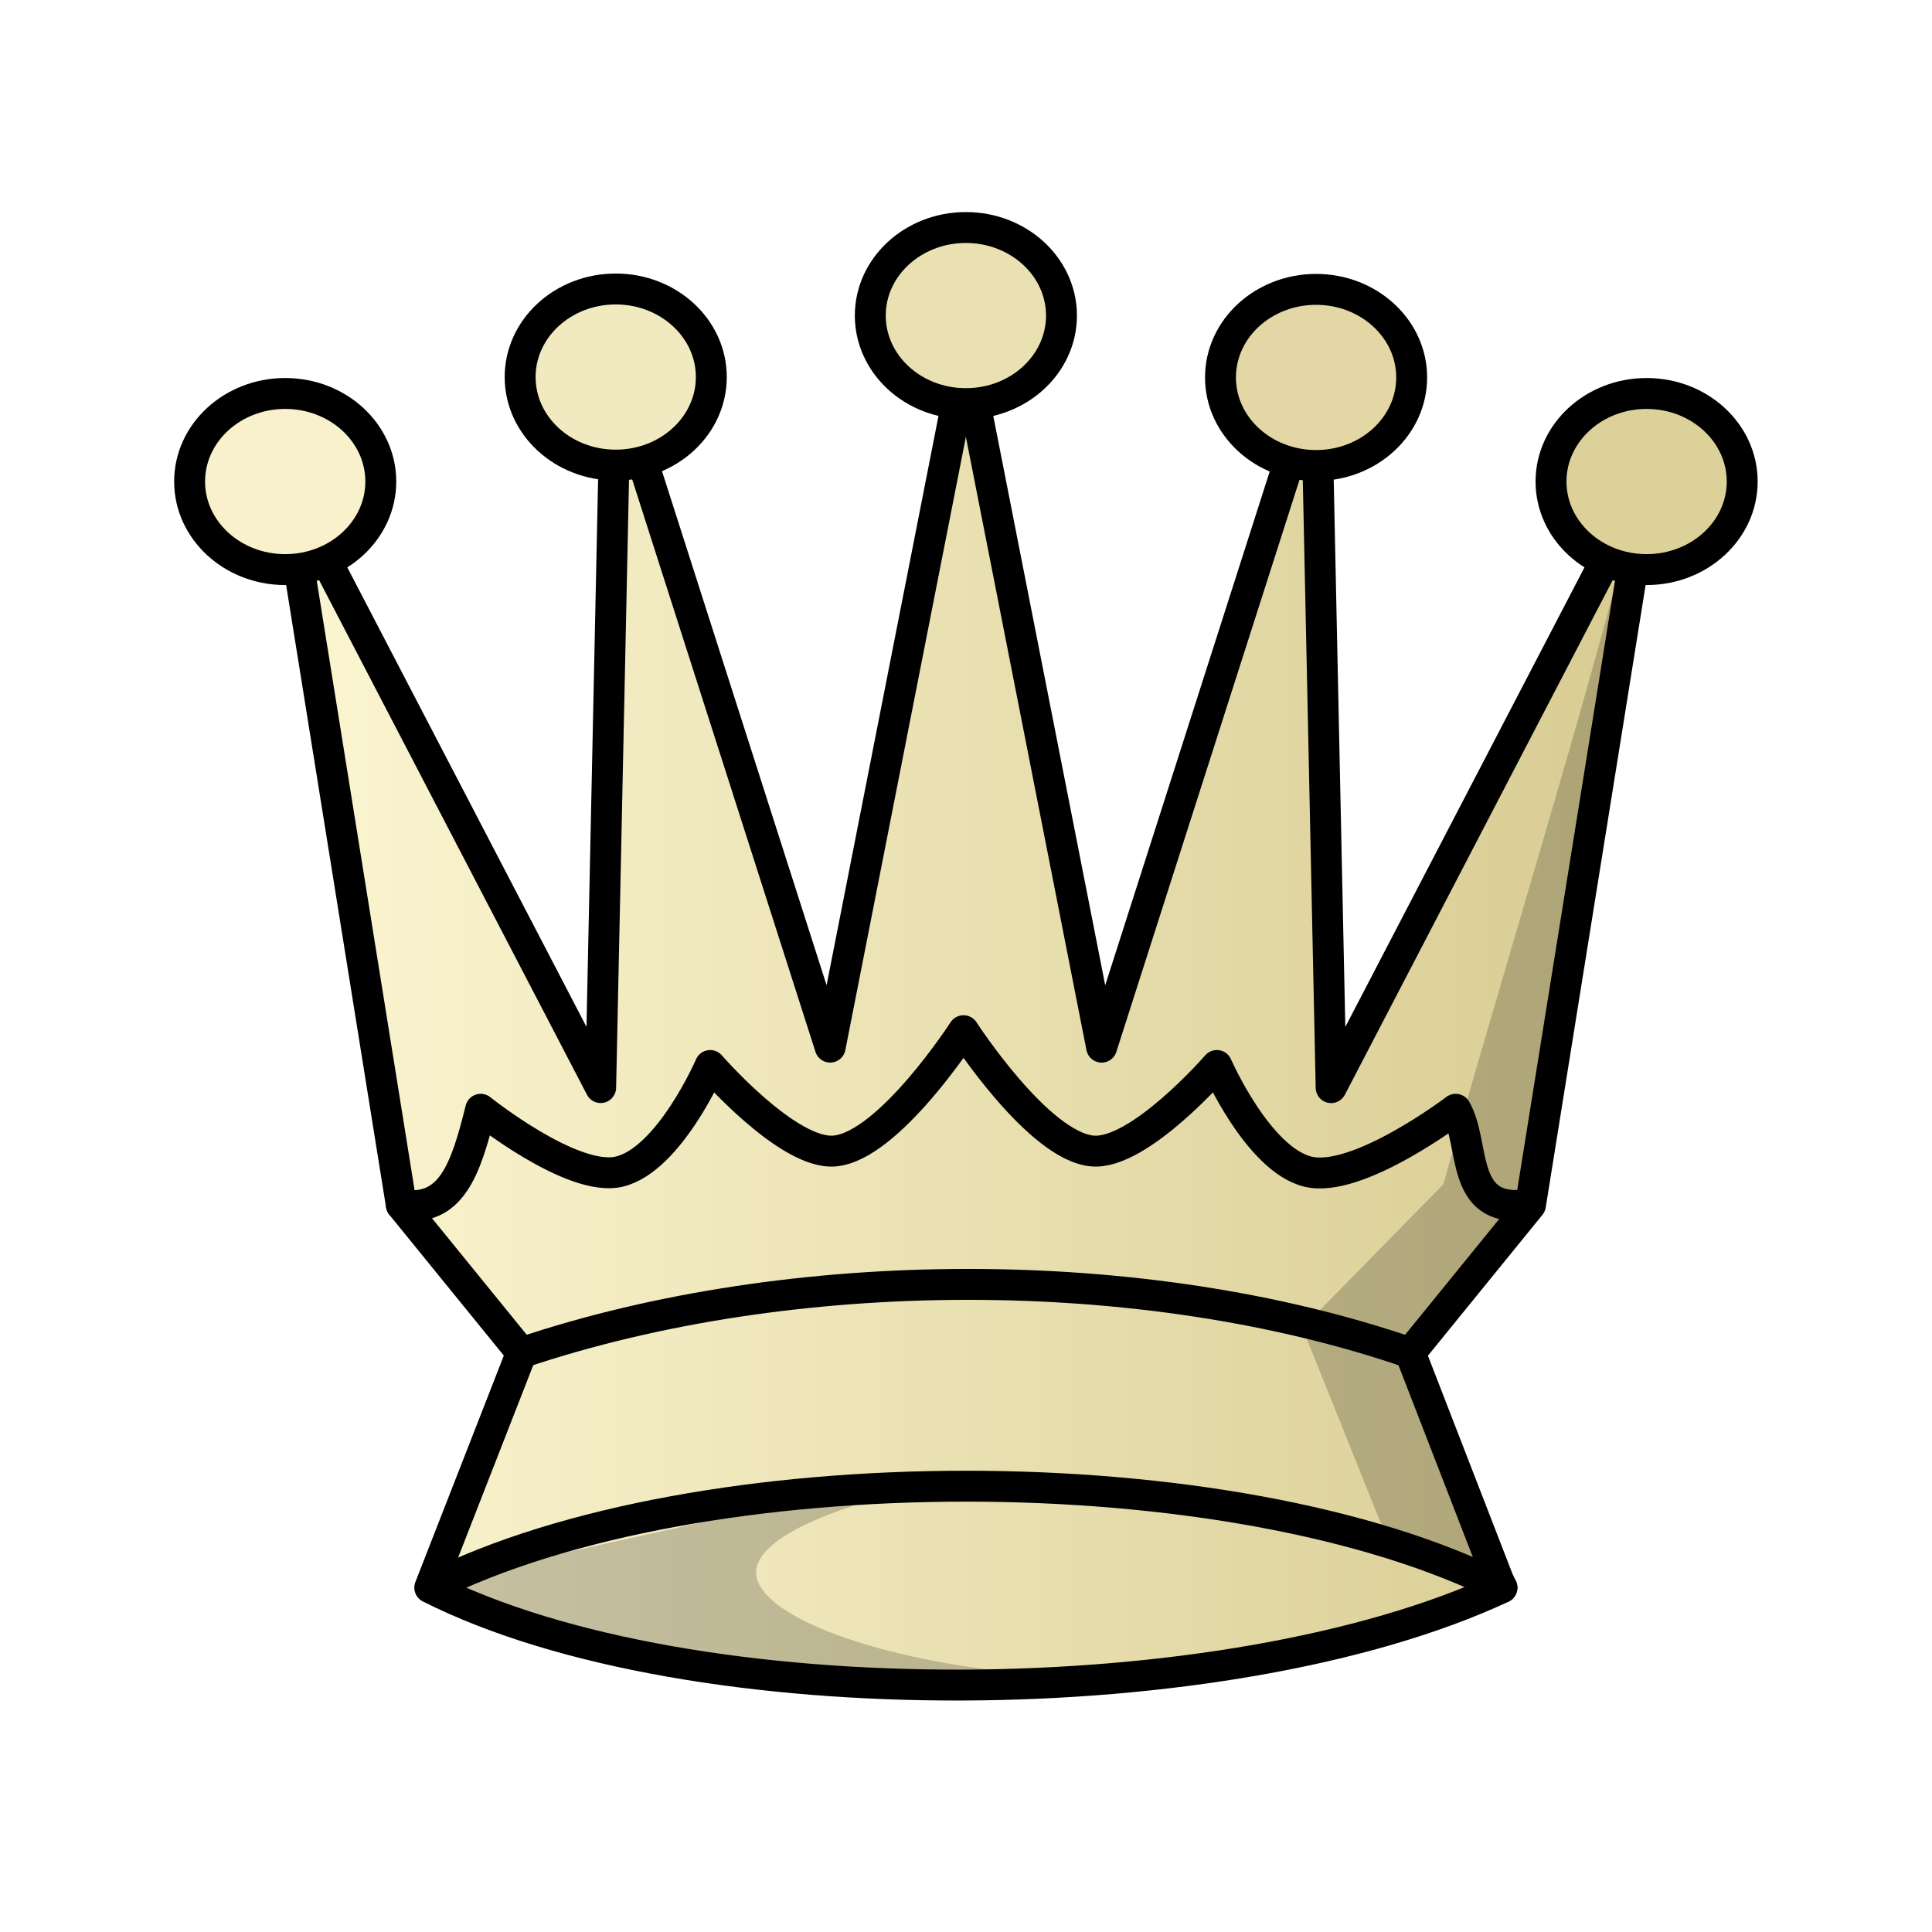
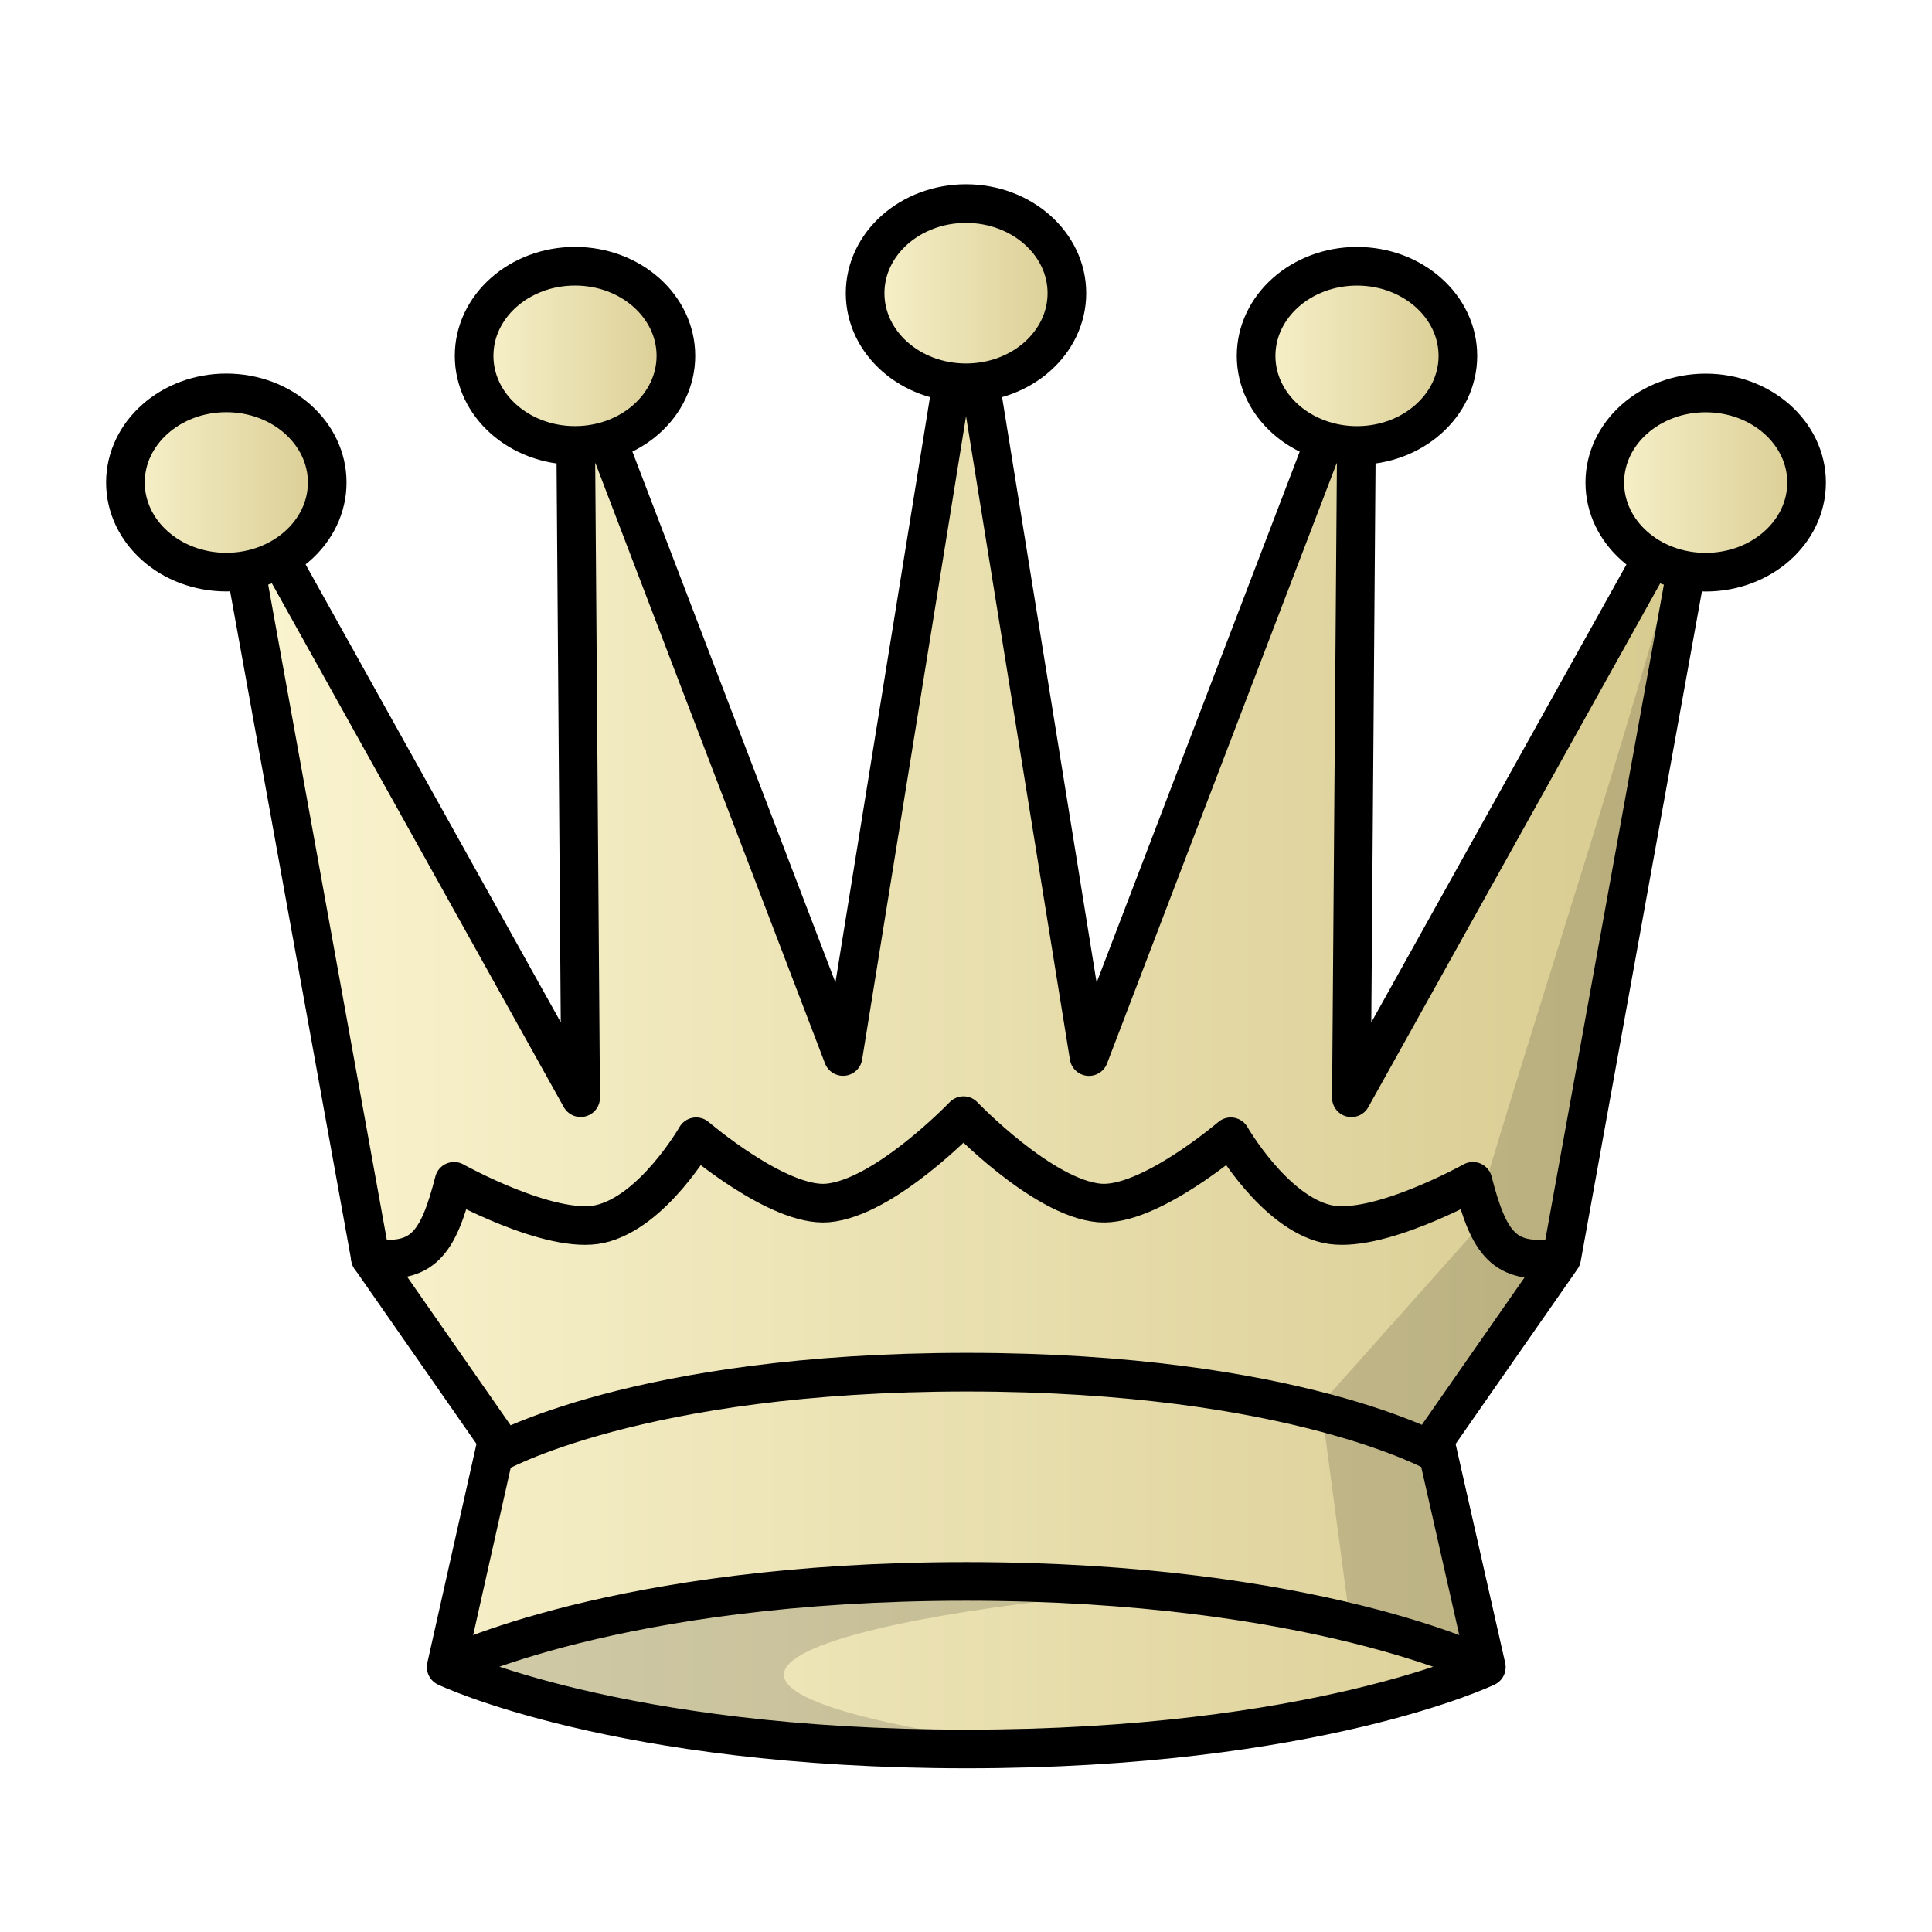
- <svg xmlns="http://www.w3.org/2000/svg" width="50mm" height="50mm" clip-rule="evenodd" fill-rule="evenodd" image-rendering="optimizeQuality" shape-rendering="geometricPrecision" text-rendering="geometricPrecision" viewBox="0 0 50 50">
+ <svg xmlns="http://www.w3.org/2000/svg" xmlns:xlink="http://www.w3.org/1999/xlink" width="50mm" height="50mm" clip-rule="evenodd" fill-rule="evenodd" image-rendering="optimizeQuality" shape-rendering="geometricPrecision" text-rendering="geometricPrecision" viewBox="0 0 50 50">
  <defs>
-     <linearGradient id="a" x1="-234.85" x2="-201.95" y1="313.98" y2="313.98" gradientTransform="matrix(1.0555 0 0 1.0121 255.51 -290.29)" gradientUnits="userSpaceOnUse">
+     <linearGradient id="c" x1="1390.3" x2="1429.6" y1="-134.08" y2="-134.08" gradientTransform="matrix(1.0005 0 0 1.0135 -1385.7 162.34)" gradientUnits="userSpaceOnUse" xlink:href="#a" />
+     <linearGradient id="a">
      <stop stop-color="#fbf5d1" offset="0" />
-       <stop stop-color="#d8cc92" offset="1" />
+       <stop stop-color="#d7ca8e" offset="1" />
    </linearGradient>
+     <linearGradient id="d" x1="34.738" x2="69.657" y1="257.05" y2="257.05" gradientTransform="matrix(1.1016 0 0 1.0187 -32.5 -234.16)" gradientUnits="userSpaceOnUse" xlink:href="#b" />
+     <linearGradient id="b" x1="-497.87" x2="-466.88" y1="13.855" y2="13.855" gradientTransform="matrix(1.011 0 0 1.052 512.68 12.69)" gradientUnits="userSpaceOnUse">
+       <stop stop-color="#978672" offset="0" />
+       <stop stop-color="#342c22" offset="1" />
+     </linearGradient>
+     <linearGradient id="e" x1="1387.7" x2="1393.9" y1="-147.86" y2="-147.86" gradientTransform="matrix(1.0005 0 0 1.0135 -1385.7 162.34)" gradientUnits="userSpaceOnUse" xlink:href="#a" />
+     <linearGradient id="f" x1="1396.8" x2="1403" y1="-151.09" y2="-151.09" gradientTransform="matrix(1.0005 0 0 1.0135 -1385.7 162.34)" gradientUnits="userSpaceOnUse" xlink:href="#a" />
+     <linearGradient id="g" x1="1406.9" x2="1413.1" y1="-152.69" y2="-152.69" gradientTransform="matrix(1.0005 0 0 1.0135 -1385.7 162.34)" gradientUnits="userSpaceOnUse" xlink:href="#a" />
+     <linearGradient id="h" x1="1417" x2="1423.2" y1="-151.09" y2="-151.09" gradientTransform="matrix(1.0005 0 0 1.0135 -1385.7 162.34)" gradientUnits="userSpaceOnUse" xlink:href="#a" />
+     <linearGradient id="i" x1="1426" x2="1432.2" y1="-147.86" y2="-147.86" gradientTransform="matrix(1.0005 0 0 1.0135 -1385.7 162.34)" gradientUnits="userSpaceOnUse" xlink:href="#a" />
  </defs>
-   <path d="M21.485 27.099l-5.55-17.334-.39 18.381L7.38 12.461l3.006 18.724 3.11 3.826-2.373 6.077c6.792 3.427 20.685 3.296 27.747.002l-.098-.209-2.274-5.868 3.11-3.826 3.005-18.724-8.163 15.685-.39-18.382L28.51 27.1 24.997 9.232z" fill="url(#a)" stroke="#000" stroke-linecap="round" stroke-linejoin="round" stroke-width=".8" />
-   <g fill="none" stroke="#000" stroke-linecap="round" stroke-linejoin="round" stroke-width=".8">
-     <path d="M39.484 31.184c-1.722.193-1.292-1.592-1.811-2.476 0 0-2.539 1.93-3.825 1.614-1.296-.319-2.356-2.747-2.356-2.747s-2.012 2.32-3.22 2.213c-1.404-.124-3.336-3.114-3.336-3.114s-1.932 2.99-3.336 3.114c-1.208.107-3.22-2.213-3.22-2.213s-1.057 2.44-2.356 2.747c-1.214.287-3.584-1.614-3.584-1.614-.391 1.585-.77 2.66-2.052 2.476M11.134 41.086c6.934-3.498 20.803-3.498 27.737 0M13.497 35.009c6.968-2.344 16.09-2.374 22.99 0" />
+   <g stroke="#000" stroke-linecap="round" stroke-linejoin="round">
+     <path d="M37.135 37.265l3.281-4.71 3.728-20.6-9.17 16.455.146-19.2-6.937 18.134-3.182-19.708-3.183 19.706-6.935-18.133.144 19.199-9.17-16.455 3.73 20.6 3.28 4.71-1.32 5.881s4.417 2.119 13.465 2.119 13.454-2.118 13.454-2.118z" fill="url(#c)" />
+     <path d="M9.585 32.553c1.354.187 1.753-.368 2.166-1.98 0 0 2.5 1.395 3.78 1.103 1.372-.313 2.486-2.257 2.486-2.257s2.124 1.823 3.398 1.714c1.481-.127 3.52-2.26 3.52-2.26s2.039 2.133 3.52 2.26c1.274.109 3.397-1.714 3.397-1.714s1.115 1.944 2.486 2.257c1.28.292 3.78-1.104 3.78-1.104.414 1.613.812 2.168 2.166 1.981" fill="none" />
+     <ellipse cx="5.857" cy="12.487" rx="2.611" ry="2.319" fill="url(#e)" />
  </g>
-   <ellipse cx="7.381" cy="12.462" rx="2.474" ry="2.279" fill="#f8f1cb" stroke="#000" stroke-linecap="round" stroke-linejoin="round" stroke-width=".8" />
-   <path d="M11.124 41.096s14.196-3.182 11.729-2.498c-8.71 2.419 1.25 5.531 7.532 4.829-7.667.843-12-.495-19.262-2.331z" opacity=".2" stroke="#000" stroke-width=".265" />
-   <path d="M42.372 12.922c-1.134 4.717-3.732 13.043-5.015 17.723l-3.651 3.723 2.233 5.559 2.932 1.158-2.373-6.078 3.11-3.826z" opacity=".2" />
-   <g stroke="#000" stroke-linecap="round" stroke-linejoin="round" stroke-width=".8">
-     <ellipse cx="15.935" cy="9.758" rx="2.474" ry="2.279" fill="#f1eac0" />
-     <ellipse cx="24.997" cy="8.167" rx="2.474" ry="2.279" fill="#eae1b2" />
-     <ellipse cx="34.06" cy="9.768" rx="2.474" ry="2.279" fill="#e3d8a5" />
-     <ellipse cx="42.614" cy="12.462" rx="2.474" ry="2.279" fill="#ddd19a" />
+   <path d="M43.586 13.502c-1.197 4.8-4.193 13.744-5.547 18.507l-3.852 4.322.682 5.122 3.093 1.179-.828-5.65 3.071-4.179z" opacity=".15" />
+   <g stroke="#000" stroke-linecap="round" stroke-linejoin="round">
+     <ellipse cx="14.881" cy="9.209" rx="2.611" ry="2.319" fill="url(#f)" />
+     <ellipse cx="25" cy="7.588" rx="2.611" ry="2.319" fill="url(#g)" />
+     <ellipse cx="35.119" cy="9.21" rx="2.611" ry="2.319" fill="url(#h)" />
+     <ellipse cx="44.143" cy="12.489" rx="2.611" ry="2.319" fill="url(#i)" />
  </g>
+   <path d="M25.006 40.477c-4.859 0-9.718.89-12.957 2.67 3.242 1.781 8.107 1.815 12.971 1.813-11.974-1.95 1.971-3.836 6.772-3.871-2.145-.407-4.464-.612-6.785-.612z" opacity=".15" />
+   <path d="M11.548 43.147s4.409-2.22 13.457-2.22c9.048 0 13.457 2.22 13.457 2.22M12.81 37.632s3.683-2.12 12.21-2.12c8.526 0 12.21 2.12 12.21 2.12" fill="none" stroke="#000" />
</svg>
